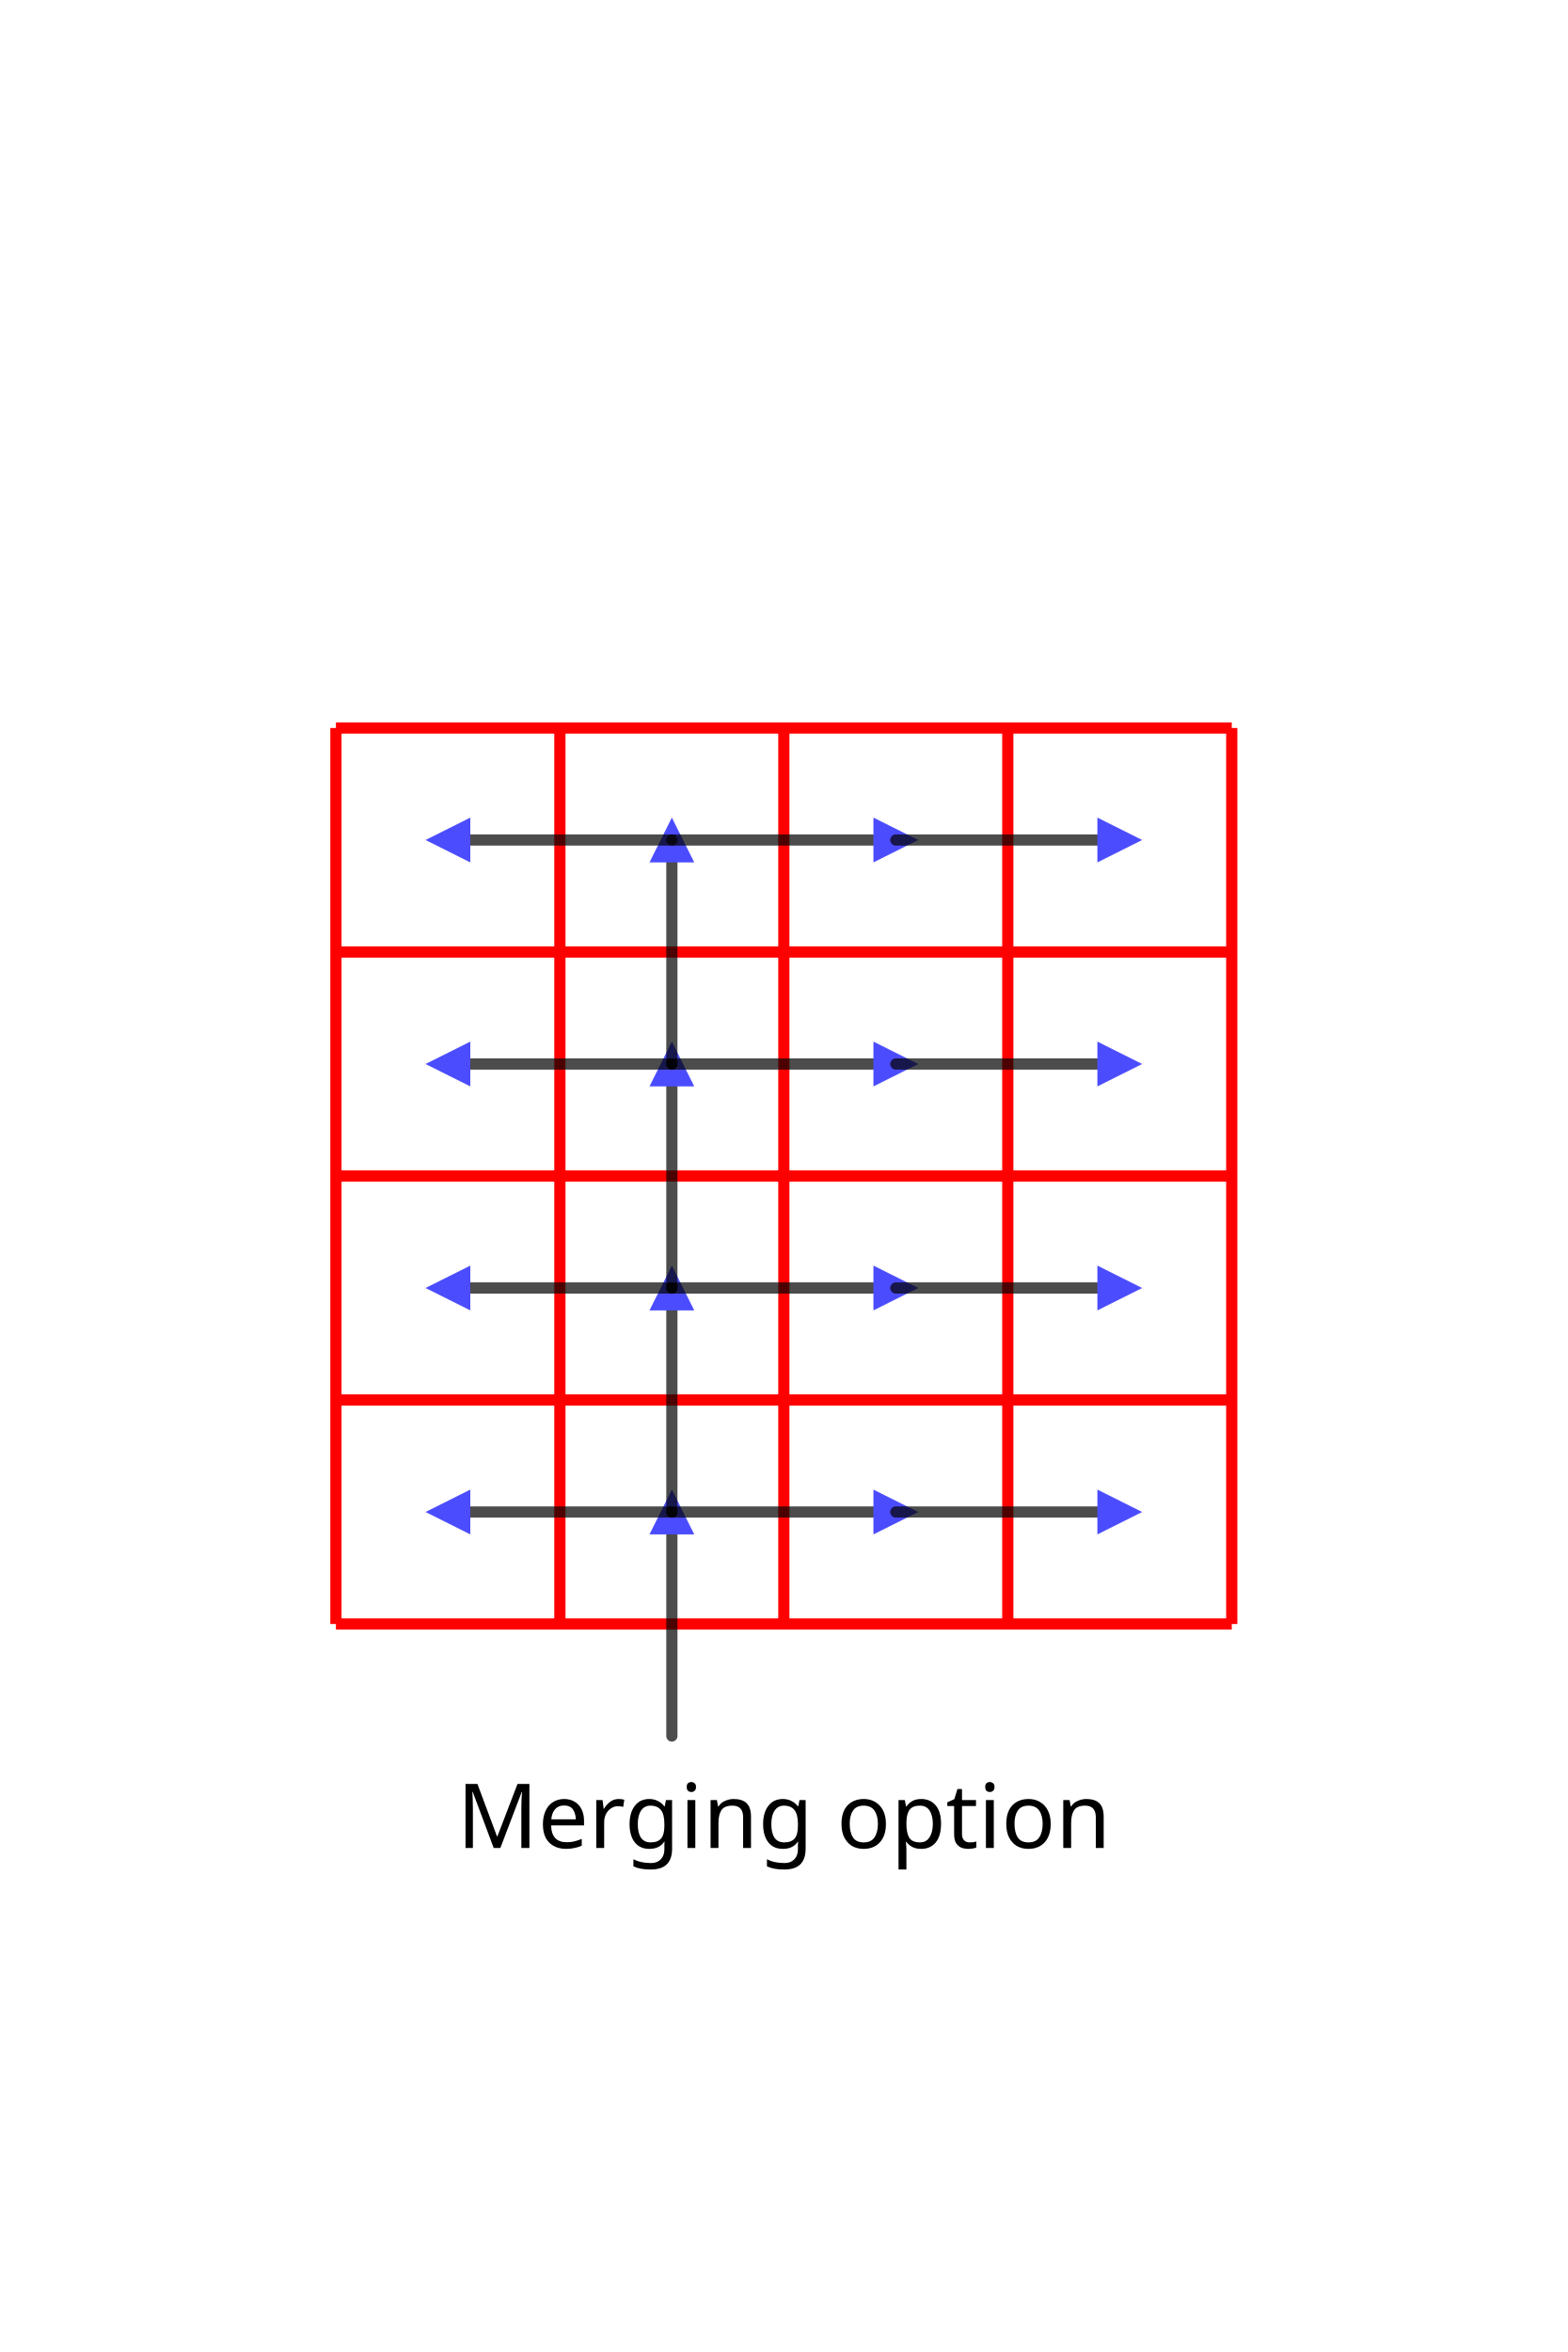
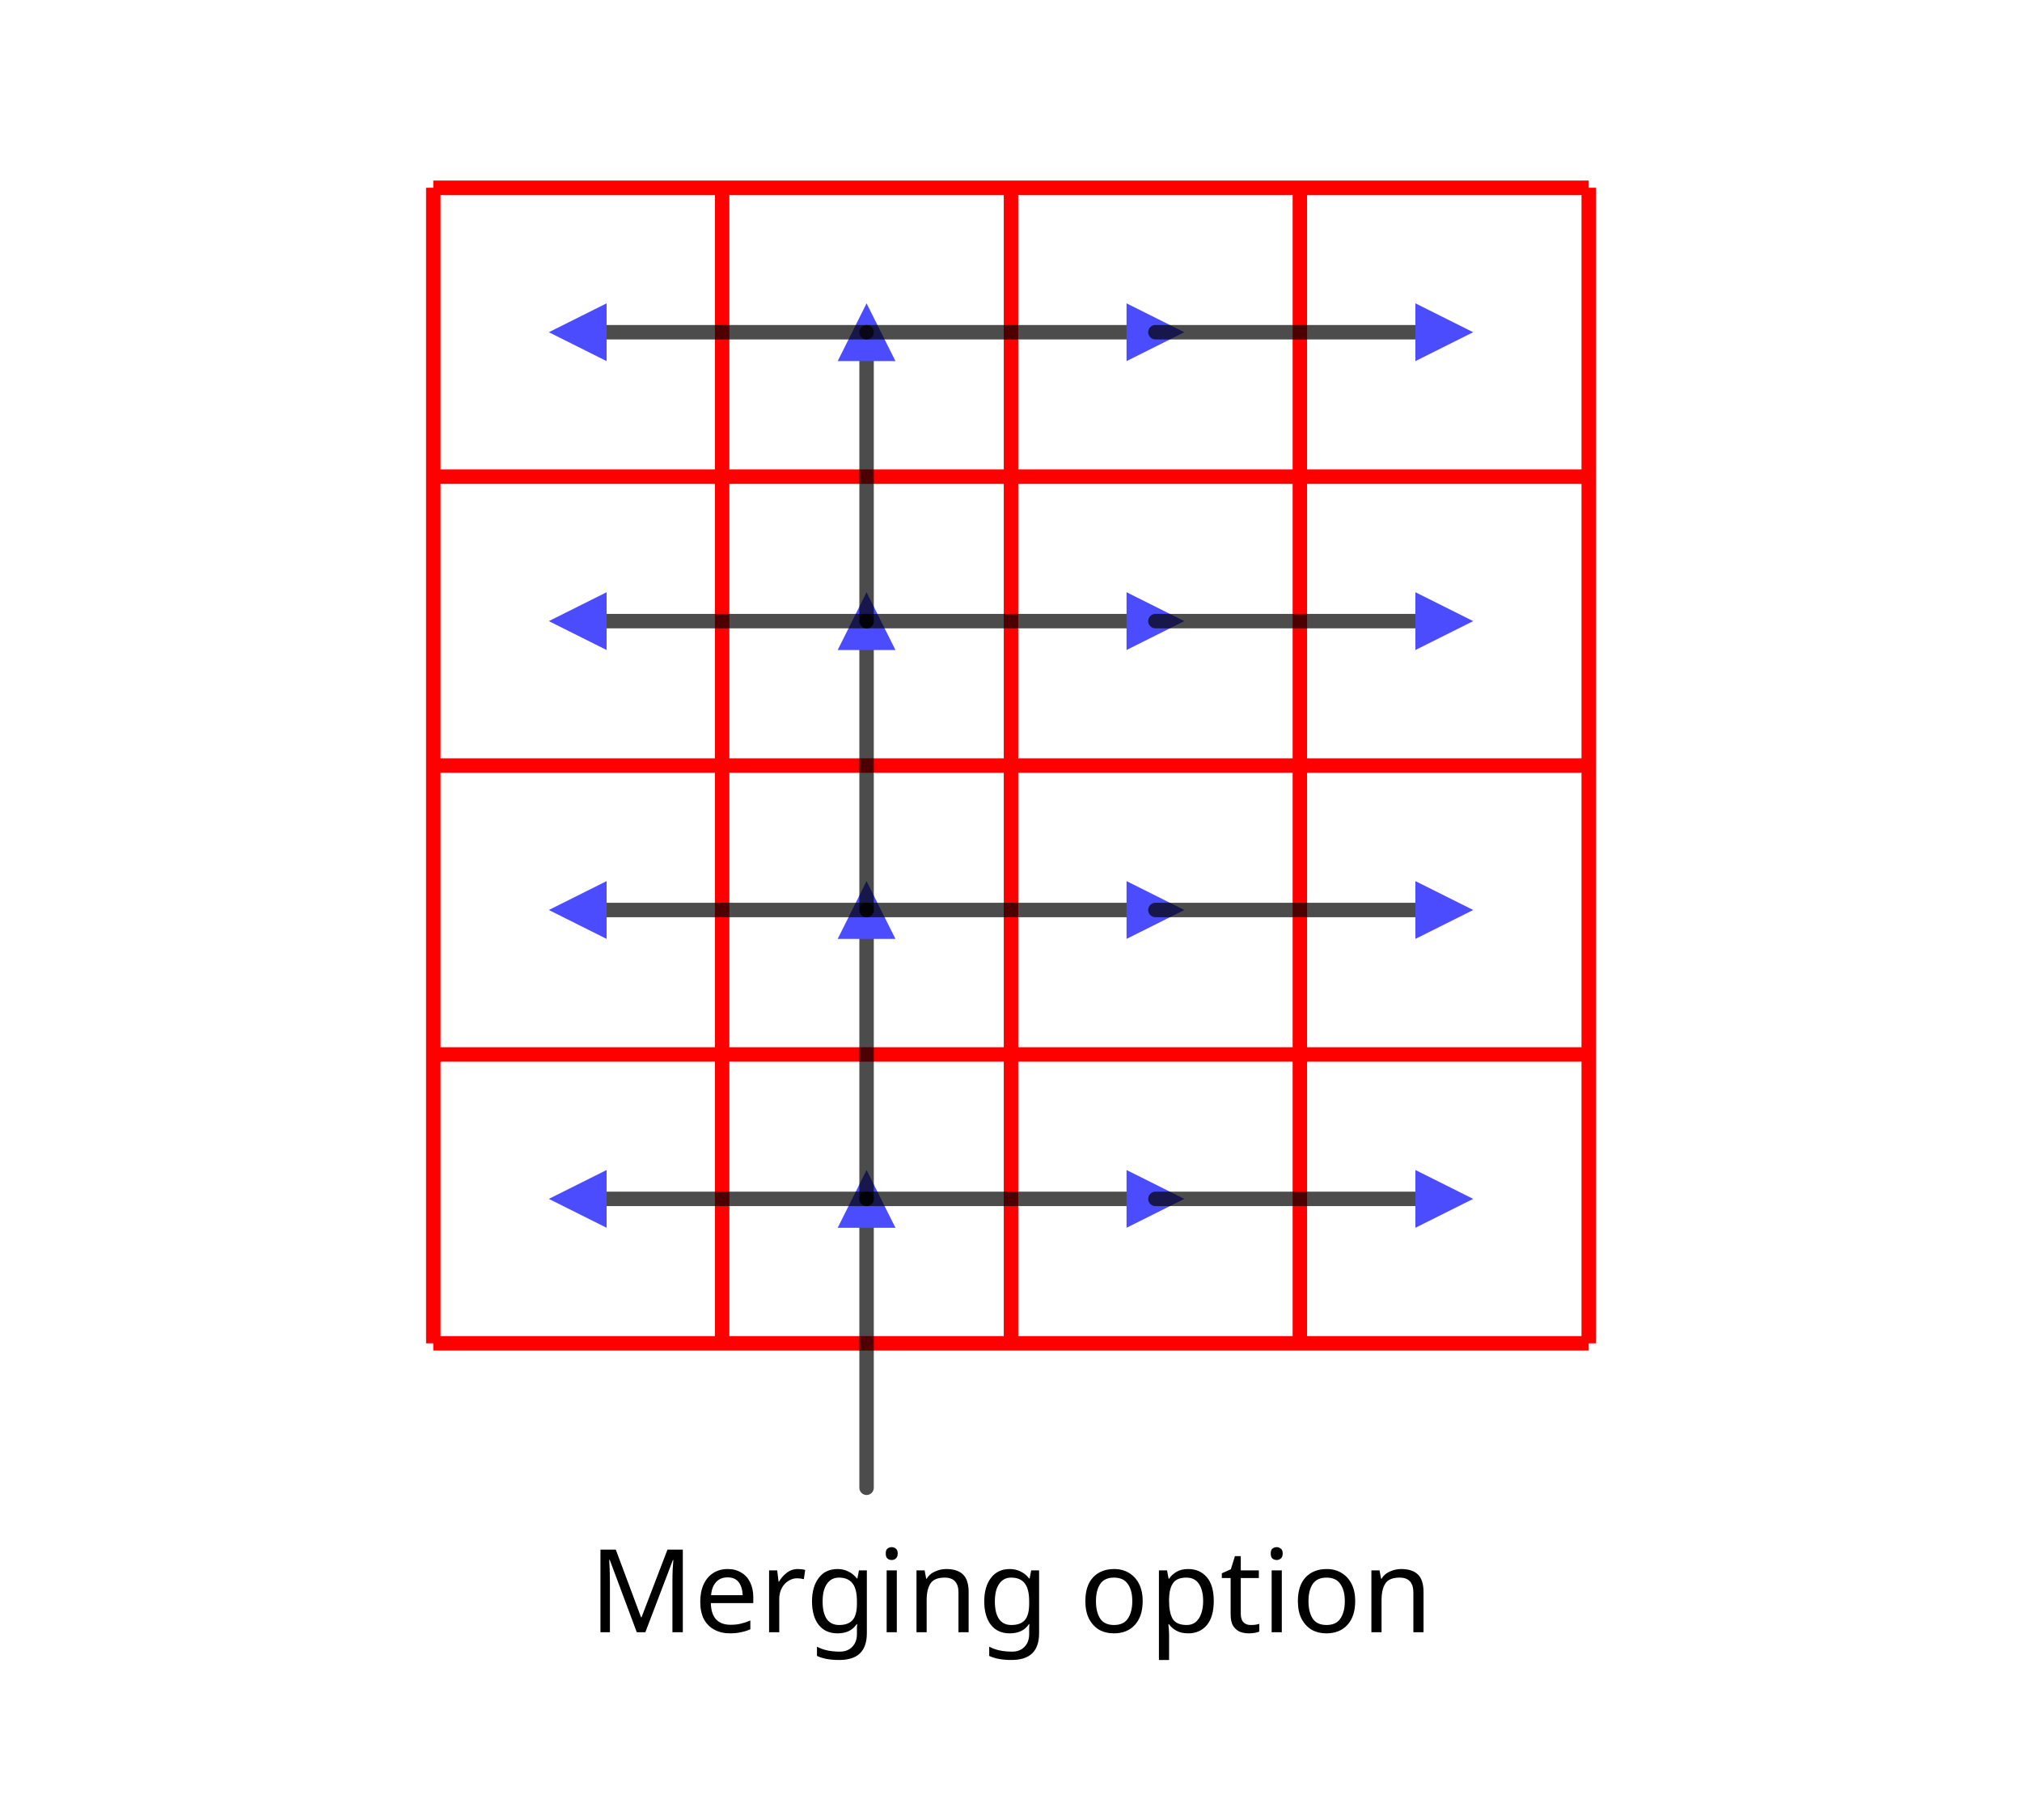
- <svg xmlns="http://www.w3.org/2000/svg" baseProfile="full" height="600" version="1.1" viewBox="-20,-120,140,140" width="400">
-   <defs id="id14">
+ <svg xmlns="http://www.w3.org/2000/svg" baseProfile="full" height="360" version="1.1" viewBox="-20,-60,140,40" width="400">
+   <defs id="id16">
    <style type="text/css">
                text{font-family: Verdana;}
                .connection{stroke: black; stroke-linecap:round; opacity: 0.7;}
                span{text-anchor: "middle"; alignment_baseline: "middle"}
                .gridLabels{fill: grey;font-style: italic;font-weight: 900}
                #core_boundary{stroke:grey; stroke_width:0.5;}
                .gridmarker{stroke:red; stroke_width:0.5;}
                </style>
-     <marker id="id13" markerHeight="10" markerUnits="strokeWidth" markerWidth="8" orient="auto" refX="30" refY="30" viewBox="0 0 120 120">
+     <marker id="id15" markerHeight="10" markerUnits="strokeWidth" markerWidth="8" orient="auto" refX="30" refY="30" viewBox="0 0 120 120">
      <path d="M 0 0 L 60 30 L 0 60 z" fill="blue" />
    </marker>
  </defs>
  <g id="markers" transform="scale(1,-1)">
    <line class="gridmarker" x1="10.0" x2="10.0" y1="10.0" y2="90.0" />
    <line class="gridmarker" x1="30.0" x2="30.0" y1="10.0" y2="90.0" />
    <line class="gridmarker" x1="50.0" x2="50.0" y1="10.0" y2="90.0" />
    <line class="gridmarker" x1="70.0" x2="70.0" y1="10.0" y2="90.0" />
    <line class="gridmarker" x1="90.0" x2="90.0" y1="10.0" y2="90.0" />
    <line class="gridmarker" x1="10.0" x2="90.0" y1="10.0" y2="10.0" />
    <line class="gridmarker" x1="10.0" x2="90.0" y1="30.0" y2="30.0" />
    <line class="gridmarker" x1="10.0" x2="90.0" y1="50.0" y2="50.0" />
    <line class="gridmarker" x1="10.0" x2="90.0" y1="70.0" y2="70.0" />
    <line class="gridmarker" x1="10.0" x2="90.0" y1="90.0" y2="90.0" />
  </g>
  <g id="main" transform="scale(1,-1)">
-     <line class="connection" marker-end="url(#id13)" x1="40" x2="40" y1="0" y2="20" />
-     <line class="connection" marker-end="url(#id13)" x1="40" x2="60" y1="20" y2="20" />
-     <line class="connection" marker-end="url(#id13)" x1="60" x2="80" y1="20" y2="20" />
-     <line class="connection" marker-end="url(#id13)" x1="40" x2="20" y1="20" y2="20" />
-     <line class="connection" marker-end="url(#id13)" x1="40" x2="40" y1="20" y2="40" />
-     <line class="connection" marker-end="url(#id13)" x1="40" x2="60" y1="40" y2="40" />
-     <line class="connection" marker-end="url(#id13)" x1="60" x2="80" y1="40" y2="40" />
-     <line class="connection" marker-end="url(#id13)" x1="40" x2="20" y1="40" y2="40" />
-     <line class="connection" marker-end="url(#id13)" x1="40" x2="40" y1="40" y2="60" />
-     <line class="connection" marker-end="url(#id13)" x1="40" x2="60" y1="60" y2="60" />
-     <line class="connection" marker-end="url(#id13)" x1="60" x2="80" y1="60" y2="60" />
-     <line class="connection" marker-end="url(#id13)" x1="40" x2="20" y1="60" y2="60" />
-     <line class="connection" marker-end="url(#id13)" x1="40" x2="40" y1="60" y2="80" />
-     <line class="connection" marker-end="url(#id13)" x1="40" x2="60" y1="80" y2="80" />
-     <line class="connection" marker-end="url(#id13)" x1="60" x2="80" y1="80" y2="80" />
-     <line class="connection" marker-end="url(#id13)" x1="40" x2="20" y1="80" y2="80" />
+     <line class="connection" marker-end="url(#id15)" x1="40" x2="40" y1="0" y2="20" />
+     <line class="connection" marker-end="url(#id15)" x1="40" x2="60" y1="20" y2="20" />
+     <line class="connection" marker-end="url(#id15)" x1="60" x2="80" y1="20" y2="20" />
+     <line class="connection" marker-end="url(#id15)" x1="40" x2="20" y1="20" y2="20" />
+     <line class="connection" marker-end="url(#id15)" x1="40" x2="40" y1="20" y2="40" />
+     <line class="connection" marker-end="url(#id15)" x1="40" x2="60" y1="40" y2="40" />
+     <line class="connection" marker-end="url(#id15)" x1="60" x2="80" y1="40" y2="40" />
+     <line class="connection" marker-end="url(#id15)" x1="40" x2="20" y1="40" y2="40" />
+     <line class="connection" marker-end="url(#id15)" x1="40" x2="40" y1="40" y2="60" />
+     <line class="connection" marker-end="url(#id15)" x1="40" x2="60" y1="60" y2="60" />
+     <line class="connection" marker-end="url(#id15)" x1="60" x2="80" y1="60" y2="60" />
+     <line class="connection" marker-end="url(#id15)" x1="40" x2="20" y1="60" y2="60" />
+     <line class="connection" marker-end="url(#id15)" x1="40" x2="40" y1="60" y2="80" />
+     <line class="connection" marker-end="url(#id15)" x1="40" x2="60" y1="80" y2="80" />
+     <line class="connection" marker-end="url(#id15)" x1="60" x2="80" y1="80" y2="80" />
+     <line class="connection" marker-end="url(#id15)" x1="40" x2="20" y1="80" y2="80" />
    <g id="text">
      <text alignment-baseline="middle" class="moduleLabel" fill="black" font-size="8.0" text-anchor="middle" transform="scale(1,-1)" x="50.0" y="10.0">Merging option</text>
    </g>
  </g>
</svg>
